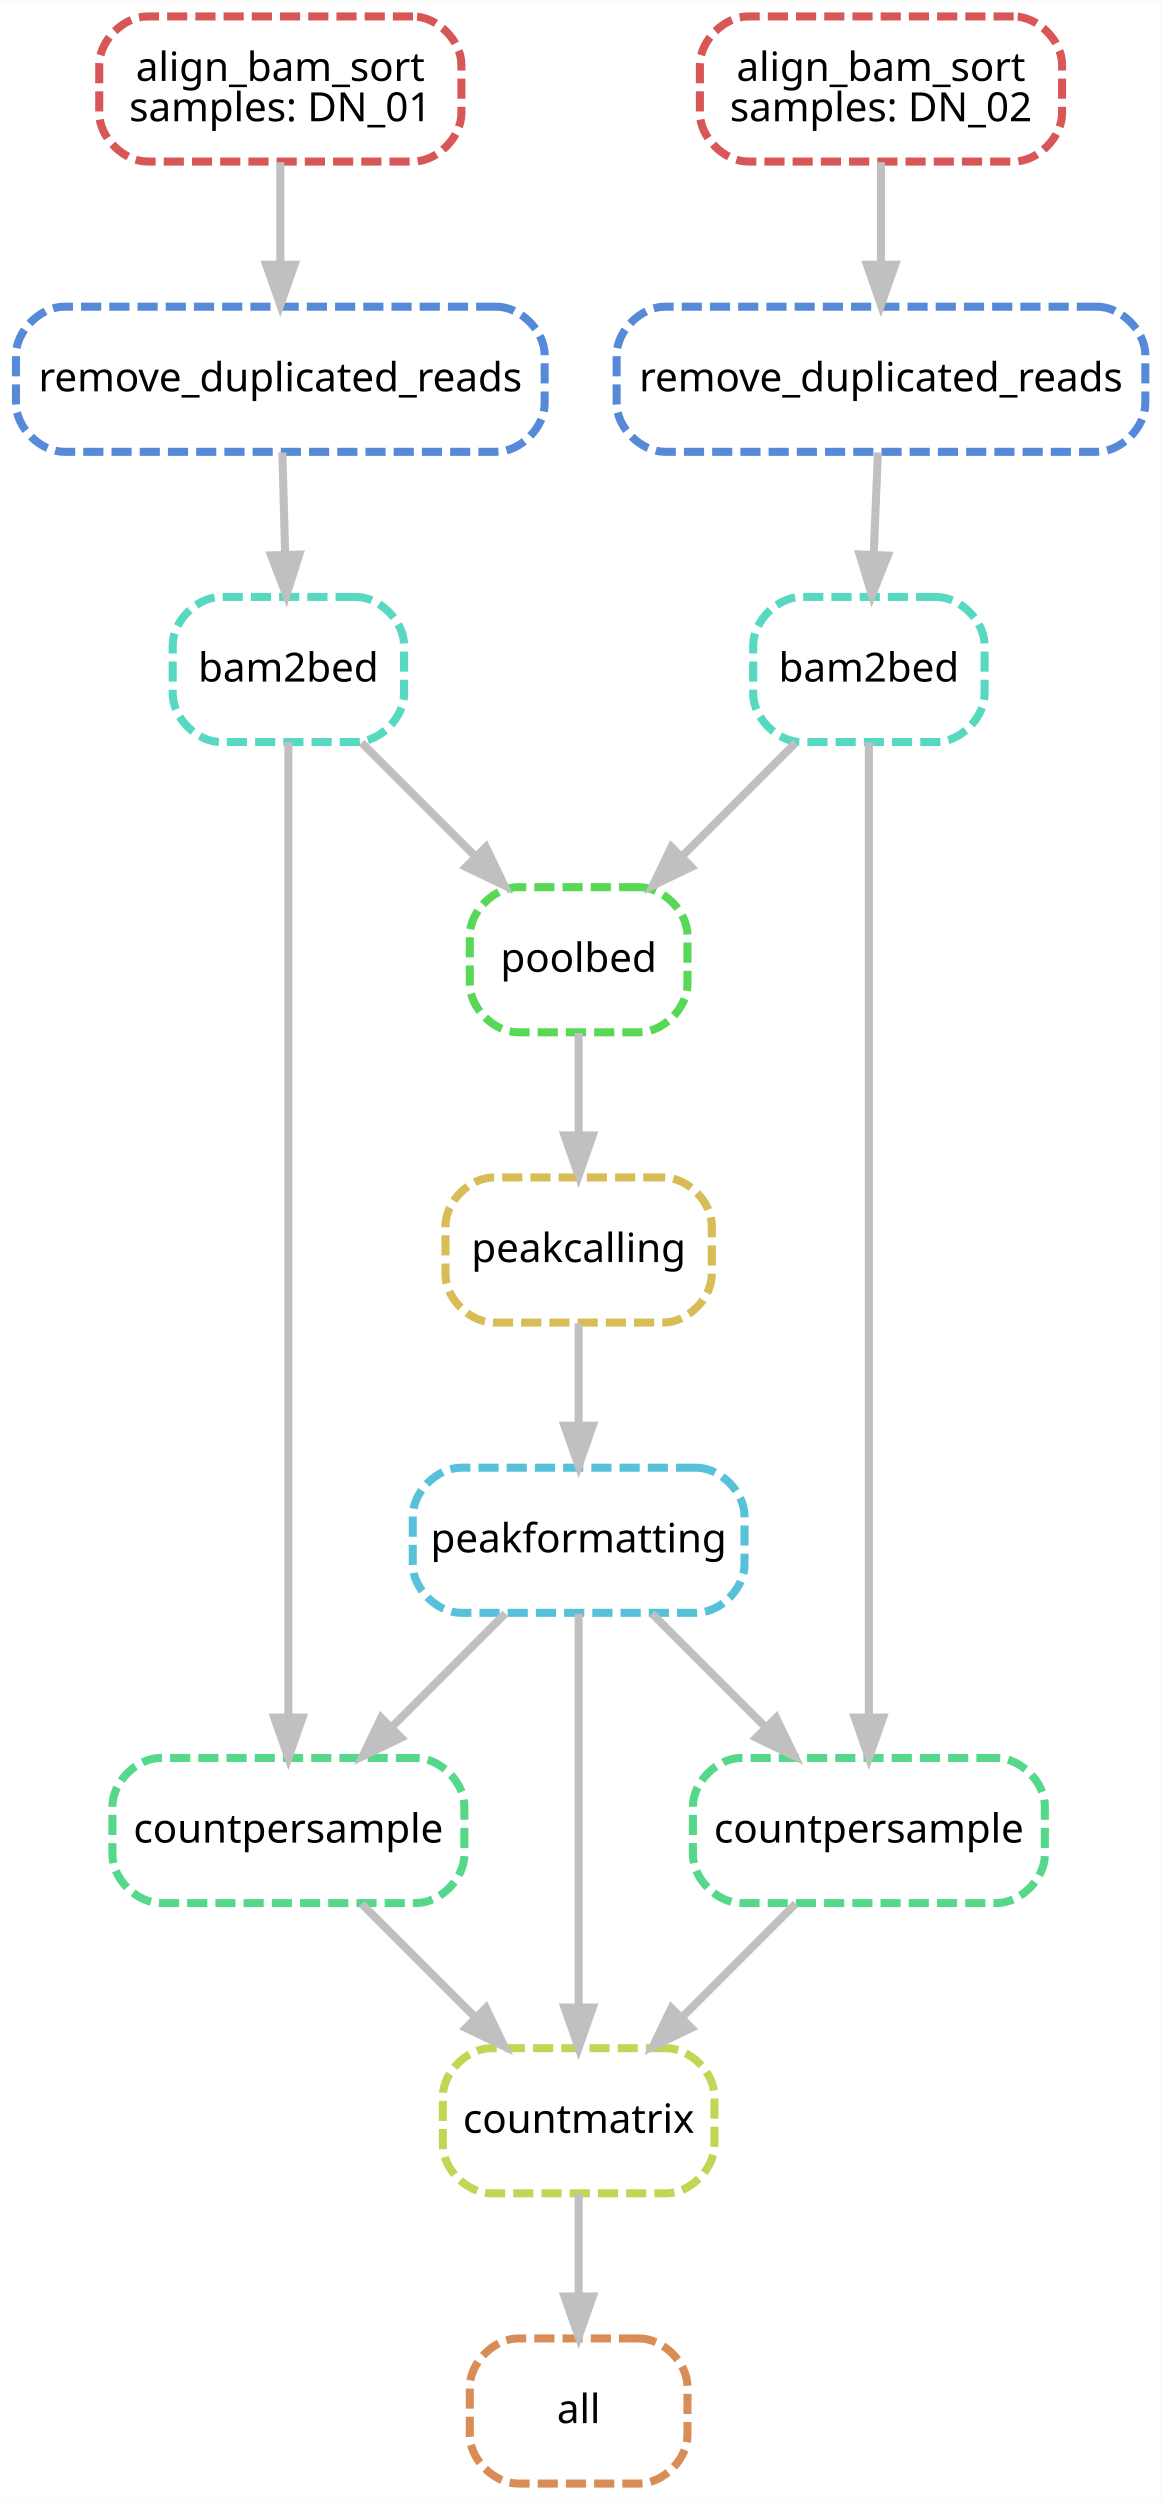
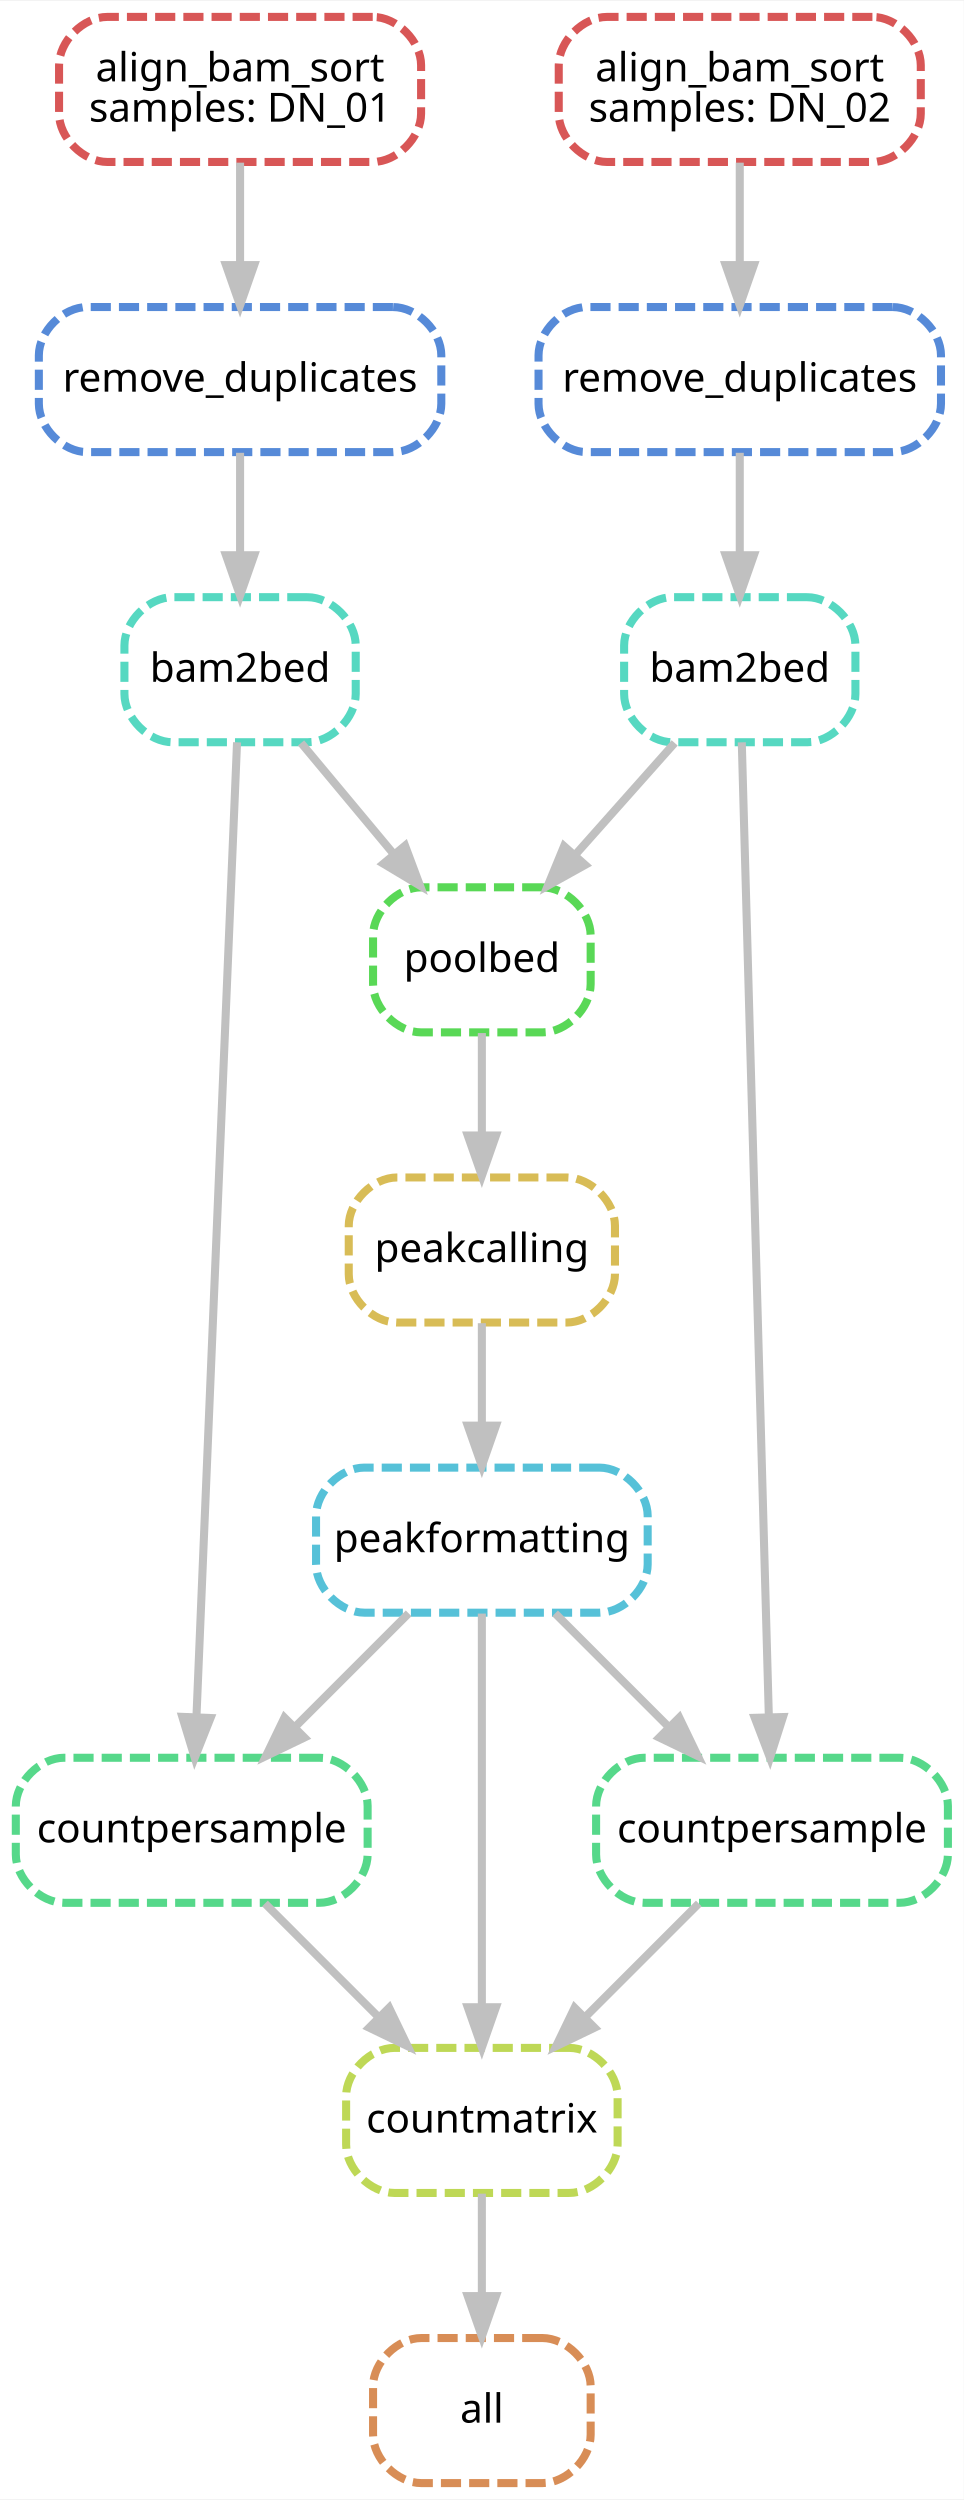
- <svg xmlns="http://www.w3.org/2000/svg" width="288pt" height="620pt" viewBox="0.00 0.00 288.07 620.00">
+ <svg xmlns="http://www.w3.org/2000/svg" width="239pt" height="620pt" viewBox="0.00 0.00 239.15 620.00">
  <g id="graph0" class="graph" transform="scale(1 1) rotate(0) translate(4 616)">
-     <polygon fill="#ffffff" stroke="transparent" points="-4,4 -4,-616 284.073,-616 284.073,4 -4,4" />
+     <polygon fill="#ffffff" stroke="transparent" points="-4,4 -4,-616 235.152,-616 235.152,4 -4,4" />
    <g id="node1" class="node">
-       <path fill="none" stroke="#d88d56" stroke-width="2" stroke-dasharray="5,2" d="M154.537,-36C154.537,-36 124.537,-36 124.537,-36 118.537,-36 112.537,-30 112.537,-24 112.537,-24 112.537,-12 112.537,-12 112.537,-6 118.537,0 124.537,0 124.537,0 154.537,0 154.537,0 160.537,0 166.537,-6 166.537,-12 166.537,-12 166.537,-24 166.537,-24 166.537,-30 160.537,-36 154.537,-36" />
-       <text text-anchor="middle" x="139.537" y="-15" font-family="sans" font-size="10.00" fill="#000000">all</text>
+       <path fill="none" stroke="#d88d56" stroke-width="2" stroke-dasharray="5,2" d="M130.576,-36C130.576,-36 100.576,-36 100.576,-36 94.576,-36 88.576,-30 88.576,-24 88.576,-24 88.576,-12 88.576,-12 88.576,-6 94.576,0 100.576,0 100.576,0 130.576,0 130.576,0 136.576,0 142.576,-6 142.576,-12 142.576,-12 142.576,-24 142.576,-24 142.576,-30 136.576,-36 130.576,-36" />
+       <text text-anchor="middle" x="115.576" y="-15" font-family="sans" font-size="10.00" fill="#000000">all</text>
    </g>
    <g id="node2" class="node">
-       <path fill="none" stroke="#bed856" stroke-width="2" stroke-dasharray="5,2" d="M161.222,-108C161.222,-108 117.851,-108 117.851,-108 111.851,-108 105.851,-102 105.851,-96 105.851,-96 105.851,-84 105.851,-84 105.851,-78 111.851,-72 117.851,-72 117.851,-72 161.222,-72 161.222,-72 167.222,-72 173.222,-78 173.222,-84 173.222,-84 173.222,-96 173.222,-96 173.222,-102 167.222,-108 161.222,-108" />
-       <text text-anchor="middle" x="139.537" y="-87" font-family="sans" font-size="10.00" fill="#000000">countmatrix</text>
+       <path fill="none" stroke="#bed856" stroke-width="2" stroke-dasharray="5,2" d="M137.262,-108C137.262,-108 93.891,-108 93.891,-108 87.891,-108 81.891,-102 81.891,-96 81.891,-96 81.891,-84 81.891,-84 81.891,-78 87.891,-72 93.891,-72 93.891,-72 137.262,-72 137.262,-72 143.262,-72 149.262,-78 149.262,-84 149.262,-84 149.262,-96 149.262,-96 149.262,-102 143.262,-108 137.262,-108" />
+       <text text-anchor="middle" x="115.576" y="-87" font-family="sans" font-size="10.00" fill="#000000">countmatrix</text>
    </g>
    <g id="edge1" class="edge">
-       <path fill="none" stroke="#c0c0c0" stroke-width="2" d="M139.537,-71.831C139.537,-64.131 139.537,-54.974 139.537,-46.417" />
-       <polygon fill="#c0c0c0" stroke="#c0c0c0" stroke-width="2" points="143.037,-46.413 139.537,-36.413 136.037,-46.413 143.037,-46.413" />
+       <path fill="none" stroke="#c0c0c0" stroke-width="2" d="M115.576,-71.831C115.576,-64.131 115.576,-54.974 115.576,-46.417" />
+       <polygon fill="#c0c0c0" stroke="#c0c0c0" stroke-width="2" points="119.076,-46.413 115.576,-36.413 112.076,-46.413 119.076,-46.413" />
    </g>
    <g id="node3" class="node">
-       <path fill="none" stroke="#56c1d8" stroke-width="2" stroke-dasharray="5,2" d="M168.684,-252C168.684,-252 110.389,-252 110.389,-252 104.389,-252 98.389,-246 98.389,-240 98.389,-240 98.389,-228 98.389,-228 98.389,-222 104.389,-216 110.389,-216 110.389,-216 168.684,-216 168.684,-216 174.684,-216 180.684,-222 180.684,-228 180.684,-228 180.684,-240 180.684,-240 180.684,-246 174.684,-252 168.684,-252" />
-       <text text-anchor="middle" x="139.537" y="-231" font-family="sans" font-size="10.00" fill="#000000">peakformatting</text>
+       <path fill="none" stroke="#56c1d8" stroke-width="2" stroke-dasharray="5,2" d="M144.724,-252C144.724,-252 86.429,-252 86.429,-252 80.429,-252 74.429,-246 74.429,-240 74.429,-240 74.429,-228 74.429,-228 74.429,-222 80.429,-216 86.429,-216 86.429,-216 144.724,-216 144.724,-216 150.724,-216 156.724,-222 156.724,-228 156.724,-228 156.724,-240 156.724,-240 156.724,-246 150.724,-252 144.724,-252" />
+       <text text-anchor="middle" x="115.576" y="-231" font-family="sans" font-size="10.00" fill="#000000">peakformatting</text>
    </g>
    <g id="edge2" class="edge">
-       <path fill="none" stroke="#c0c0c0" stroke-width="2" d="M139.537,-215.762C139.537,-191.201 139.537,-147.247 139.537,-118.354" />
-       <polygon fill="#c0c0c0" stroke="#c0c0c0" stroke-width="2" points="143.037,-118.09 139.537,-108.09 136.037,-118.09 143.037,-118.09" />
+       <path fill="none" stroke="#c0c0c0" stroke-width="2" d="M115.576,-215.762C115.576,-191.201 115.576,-147.247 115.576,-118.354" />
+       <polygon fill="#c0c0c0" stroke="#c0c0c0" stroke-width="2" points="119.076,-118.09 115.576,-108.09 112.076,-118.09 119.076,-118.09" />
    </g>
    <g id="node4" class="node">
-       <path fill="none" stroke="#56d88a" stroke-width="2" stroke-dasharray="5,2" d="M243.189,-180C243.189,-180 179.884,-180 179.884,-180 173.884,-180 167.884,-174 167.884,-168 167.884,-168 167.884,-156 167.884,-156 167.884,-150 173.884,-144 179.884,-144 179.884,-144 243.189,-144 243.189,-144 249.189,-144 255.189,-150 255.189,-156 255.189,-156 255.189,-168 255.189,-168 255.189,-174 249.189,-180 243.189,-180" />
-       <text text-anchor="middle" x="211.537" y="-159" font-family="sans" font-size="10.00" fill="#000000">countpersample</text>
+       <path fill="none" stroke="#56d88a" stroke-width="2" stroke-dasharray="5,2" d="M219.229,-180C219.229,-180 155.924,-180 155.924,-180 149.924,-180 143.924,-174 143.924,-168 143.924,-168 143.924,-156 143.924,-156 143.924,-150 149.924,-144 155.924,-144 155.924,-144 219.229,-144 219.229,-144 225.229,-144 231.229,-150 231.229,-156 231.229,-156 231.229,-168 231.229,-168 231.229,-174 225.229,-180 219.229,-180" />
+       <text text-anchor="middle" x="187.576" y="-159" font-family="sans" font-size="10.00" fill="#000000">countpersample</text>
    </g>
    <g id="edge6" class="edge">
-       <path fill="none" stroke="#c0c0c0" stroke-width="2" d="M157.705,-215.831C166.252,-207.285 176.592,-196.944 185.917,-187.62" />
-       <polygon fill="#c0c0c0" stroke="#c0c0c0" stroke-width="2" points="188.527,-189.959 193.123,-180.413 183.577,-185.01 188.527,-189.959" />
+       <path fill="none" stroke="#c0c0c0" stroke-width="2" d="M133.745,-215.831C142.291,-207.285 152.632,-196.944 161.956,-187.62" />
+       <polygon fill="#c0c0c0" stroke="#c0c0c0" stroke-width="2" points="164.567,-189.959 169.163,-180.413 159.617,-185.01 164.567,-189.959" />
    </g>
    <g id="node5" class="node">
-       <path fill="none" stroke="#56d88a" stroke-width="2" stroke-dasharray="5,2" d="M99.189,-180C99.189,-180 35.884,-180 35.884,-180 29.884,-180 23.884,-174 23.884,-168 23.884,-168 23.884,-156 23.884,-156 23.884,-150 29.884,-144 35.884,-144 35.884,-144 99.189,-144 99.189,-144 105.189,-144 111.189,-150 111.189,-156 111.189,-156 111.189,-168 111.189,-168 111.189,-174 105.189,-180 99.189,-180" />
-       <text text-anchor="middle" x="67.537" y="-159" font-family="sans" font-size="10.00" fill="#000000">countpersample</text>
+       <path fill="none" stroke="#56d88a" stroke-width="2" stroke-dasharray="5,2" d="M75.229,-180C75.229,-180 11.924,-180 11.924,-180 5.924,-180 -.076,-174 -.076,-168 -.076,-168 -.076,-156 -.076,-156 -.076,-150 5.924,-144 11.924,-144 11.924,-144 75.229,-144 75.229,-144 81.229,-144 87.229,-150 87.229,-156 87.229,-156 87.229,-168 87.229,-168 87.229,-174 81.229,-180 75.229,-180" />
+       <text text-anchor="middle" x="43.576" y="-159" font-family="sans" font-size="10.00" fill="#000000">countpersample</text>
    </g>
    <g id="edge8" class="edge">
-       <path fill="none" stroke="#c0c0c0" stroke-width="2" d="M121.368,-215.831C112.821,-207.285 102.481,-196.944 93.156,-187.62" />
-       <polygon fill="#c0c0c0" stroke="#c0c0c0" stroke-width="2" points="95.496,-185.01 85.95,-180.413 90.546,-189.959 95.496,-185.01" />
+       <path fill="none" stroke="#c0c0c0" stroke-width="2" d="M97.407,-215.831C88.861,-207.285 78.52,-196.944 69.196,-187.62" />
+       <polygon fill="#c0c0c0" stroke="#c0c0c0" stroke-width="2" points="71.535,-185.01 61.989,-180.413 66.586,-189.959 71.535,-185.01" />
    </g>
    <g id="edge3" class="edge">
-       <path fill="none" stroke="#c0c0c0" stroke-width="2" d="M193.368,-143.831C184.821,-135.285 174.481,-124.944 165.156,-115.62" />
-       <polygon fill="#c0c0c0" stroke="#c0c0c0" stroke-width="2" points="167.496,-113.01 157.95,-108.413 162.546,-117.959 167.496,-113.01" />
+       <path fill="none" stroke="#c0c0c0" stroke-width="2" d="M169.407,-143.831C160.861,-135.285 150.52,-124.944 141.196,-115.62" />
+       <polygon fill="#c0c0c0" stroke="#c0c0c0" stroke-width="2" points="143.535,-113.01 133.989,-108.413 138.586,-117.959 143.535,-113.01" />
    </g>
    <g id="edge4" class="edge">
-       <path fill="none" stroke="#c0c0c0" stroke-width="2" d="M85.705,-143.831C94.252,-135.285 104.592,-124.944 113.917,-115.62" />
-       <polygon fill="#c0c0c0" stroke="#c0c0c0" stroke-width="2" points="116.527,-117.959 121.123,-108.413 111.577,-113.01 116.527,-117.959" />
+       <path fill="none" stroke="#c0c0c0" stroke-width="2" d="M61.745,-143.831C70.291,-135.285 80.632,-124.944 89.956,-115.62" />
+       <polygon fill="#c0c0c0" stroke="#c0c0c0" stroke-width="2" points="92.567,-117.959 97.163,-108.413 87.617,-113.01 92.567,-117.959" />
    </g>
    <g id="node6" class="node">
-       <path fill="none" stroke="#d8bc56" stroke-width="2" stroke-dasharray="5,2" d="M160.571,-324C160.571,-324 118.502,-324 118.502,-324 112.502,-324 106.502,-318 106.502,-312 106.502,-312 106.502,-300 106.502,-300 106.502,-294 112.502,-288 118.502,-288 118.502,-288 160.571,-288 160.571,-288 166.571,-288 172.571,-294 172.571,-300 172.571,-300 172.571,-312 172.571,-312 172.571,-318 166.571,-324 160.571,-324" />
-       <text text-anchor="middle" x="139.537" y="-303" font-family="sans" font-size="10.00" fill="#000000">peakcalling</text>
+       <path fill="none" stroke="#d8bc56" stroke-width="2" stroke-dasharray="5,2" d="M136.61,-324C136.61,-324 94.542,-324 94.542,-324 88.542,-324 82.542,-318 82.542,-312 82.542,-312 82.542,-300 82.542,-300 82.542,-294 88.542,-288 94.542,-288 94.542,-288 136.61,-288 136.61,-288 142.61,-288 148.61,-294 148.61,-300 148.61,-300 148.61,-312 148.61,-312 148.61,-318 142.61,-324 136.61,-324" />
+       <text text-anchor="middle" x="115.576" y="-303" font-family="sans" font-size="10.00" fill="#000000">peakcalling</text>
    </g>
    <g id="edge5" class="edge">
-       <path fill="none" stroke="#c0c0c0" stroke-width="2" d="M139.537,-287.831C139.537,-280.131 139.537,-270.974 139.537,-262.417" />
-       <polygon fill="#c0c0c0" stroke="#c0c0c0" stroke-width="2" points="143.037,-262.413 139.537,-252.413 136.037,-262.413 143.037,-262.413" />
+       <path fill="none" stroke="#c0c0c0" stroke-width="2" d="M115.576,-287.831C115.576,-280.131 115.576,-270.974 115.576,-262.417" />
+       <polygon fill="#c0c0c0" stroke="#c0c0c0" stroke-width="2" points="119.076,-262.413 115.576,-252.413 112.076,-262.413 119.076,-262.413" />
    </g>
    <g id="node7" class="node">
-       <path fill="none" stroke="#56d8c1" stroke-width="2" stroke-dasharray="5,2" d="M228.237,-468C228.237,-468 194.837,-468 194.837,-468 188.837,-468 182.837,-462 182.837,-456 182.837,-456 182.837,-444 182.837,-444 182.837,-438 188.837,-432 194.837,-432 194.837,-432 228.237,-432 228.237,-432 234.237,-432 240.237,-438 240.237,-444 240.237,-444 240.237,-456 240.237,-456 240.237,-462 234.237,-468 228.237,-468" />
-       <text text-anchor="middle" x="211.537" y="-447" font-family="sans" font-size="10.00" fill="#000000">bam2bed</text>
+       <path fill="none" stroke="#56d8c1" stroke-width="2" stroke-dasharray="5,2" d="M196.276,-468C196.276,-468 162.876,-468 162.876,-468 156.876,-468 150.876,-462 150.876,-456 150.876,-456 150.876,-444 150.876,-444 150.876,-438 156.876,-432 162.876,-432 162.876,-432 196.276,-432 196.276,-432 202.276,-432 208.276,-438 208.276,-444 208.276,-444 208.276,-456 208.276,-456 208.276,-462 202.276,-468 196.276,-468" />
+       <text text-anchor="middle" x="179.576" y="-447" font-family="sans" font-size="10.00" fill="#000000">bam2bed</text>
    </g>
    <g id="edge7" class="edge">
-       <path fill="none" stroke="#c0c0c0" stroke-width="2" d="M211.537,-431.984C211.537,-383.294 211.537,-248.796 211.537,-190.057" />
-       <polygon fill="#c0c0c0" stroke="#c0c0c0" stroke-width="2" points="215.037,-190.009 211.537,-180.009 208.037,-190.009 215.037,-190.009" />
+       <path fill="none" stroke="#c0c0c0" stroke-width="2" d="M180.077,-431.984C181.429,-383.294 185.165,-248.796 186.797,-190.057" />
+       <polygon fill="#c0c0c0" stroke="#c0c0c0" stroke-width="2" points="190.297,-190.102 187.076,-180.009 183.299,-189.908 190.297,-190.102" />
    </g>
    <g id="node9" class="node">
-       <path fill="none" stroke="#59d856" stroke-width="2" stroke-dasharray="5,2" d="M154.537,-396C154.537,-396 124.537,-396 124.537,-396 118.537,-396 112.537,-390 112.537,-384 112.537,-384 112.537,-372 112.537,-372 112.537,-366 118.537,-360 124.537,-360 124.537,-360 154.537,-360 154.537,-360 160.537,-360 166.537,-366 166.537,-372 166.537,-372 166.537,-384 166.537,-384 166.537,-390 160.537,-396 154.537,-396" />
-       <text text-anchor="middle" x="139.537" y="-375" font-family="sans" font-size="10.00" fill="#000000">poolbed</text>
+       <path fill="none" stroke="#59d856" stroke-width="2" stroke-dasharray="5,2" d="M130.576,-396C130.576,-396 100.576,-396 100.576,-396 94.576,-396 88.576,-390 88.576,-384 88.576,-384 88.576,-372 88.576,-372 88.576,-366 94.576,-360 100.576,-360 100.576,-360 130.576,-360 130.576,-360 136.576,-360 142.576,-366 142.576,-372 142.576,-372 142.576,-384 142.576,-384 142.576,-390 136.576,-396 130.576,-396" />
+       <text text-anchor="middle" x="115.576" y="-375" font-family="sans" font-size="10.00" fill="#000000">poolbed</text>
    </g>
    <g id="edge13" class="edge">
-       <path fill="none" stroke="#c0c0c0" stroke-width="2" d="M193.368,-431.831C184.821,-423.285 174.481,-412.944 165.156,-403.62" />
-       <polygon fill="#c0c0c0" stroke="#c0c0c0" stroke-width="2" points="167.496,-401.01 157.95,-396.413 162.546,-405.959 167.496,-401.01" />
+       <path fill="none" stroke="#c0c0c0" stroke-width="2" d="M163.426,-431.831C155.905,-423.369 146.82,-413.149 138.596,-403.897" />
+       <polygon fill="#c0c0c0" stroke="#c0c0c0" stroke-width="2" points="141.203,-401.562 131.944,-396.413 135.971,-406.213 141.203,-401.562" />
    </g>
    <g id="node8" class="node">
-       <path fill="none" stroke="#56d8c1" stroke-width="2" stroke-dasharray="5,2" d="M84.237,-468C84.237,-468 50.837,-468 50.837,-468 44.837,-468 38.837,-462 38.837,-456 38.837,-456 38.837,-444 38.837,-444 38.837,-438 44.837,-432 50.837,-432 50.837,-432 84.237,-432 84.237,-432 90.237,-432 96.237,-438 96.237,-444 96.237,-444 96.237,-456 96.237,-456 96.237,-462 90.237,-468 84.237,-468" />
-       <text text-anchor="middle" x="67.537" y="-447" font-family="sans" font-size="10.00" fill="#000000">bam2bed</text>
+       <path fill="none" stroke="#56d8c1" stroke-width="2" stroke-dasharray="5,2" d="M72.276,-468C72.276,-468 38.876,-468 38.876,-468 32.876,-468 26.876,-462 26.876,-456 26.876,-456 26.876,-444 26.876,-444 26.876,-438 32.876,-432 38.876,-432 38.876,-432 72.276,-432 72.276,-432 78.276,-432 84.276,-438 84.276,-444 84.276,-444 84.276,-456 84.276,-456 84.276,-462 78.276,-468 72.276,-468" />
+       <text text-anchor="middle" x="55.576" y="-447" font-family="sans" font-size="10.00" fill="#000000">bam2bed</text>
    </g>
    <g id="edge9" class="edge">
-       <path fill="none" stroke="#c0c0c0" stroke-width="2" d="M67.537,-431.984C67.537,-383.294 67.537,-248.796 67.537,-190.057" />
-       <polygon fill="#c0c0c0" stroke="#c0c0c0" stroke-width="2" points="71.037,-190.009 67.537,-180.009 64.037,-190.009 71.037,-190.009" />
+       <path fill="none" stroke="#c0c0c0" stroke-width="2" d="M54.825,-431.984C52.797,-383.294 47.193,-248.796 44.745,-190.057" />
+       <polygon fill="#c0c0c0" stroke="#c0c0c0" stroke-width="2" points="48.24,-189.855 44.327,-180.009 41.246,-190.146 48.24,-189.855" />
    </g>
    <g id="edge14" class="edge">
-       <path fill="none" stroke="#c0c0c0" stroke-width="2" d="M85.705,-431.831C94.252,-423.285 104.592,-412.944 113.917,-403.62" />
-       <polygon fill="#c0c0c0" stroke="#c0c0c0" stroke-width="2" points="116.527,-405.959 121.123,-396.413 111.577,-401.01 116.527,-405.959" />
+       <path fill="none" stroke="#c0c0c0" stroke-width="2" d="M70.717,-431.831C77.698,-423.454 86.115,-413.353 93.764,-404.175" />
+       <polygon fill="#c0c0c0" stroke="#c0c0c0" stroke-width="2" points="96.519,-406.336 100.232,-396.413 91.141,-401.855 96.519,-406.336" />
    </g>
    <g id="edge10" class="edge">
-       <path fill="none" stroke="#c0c0c0" stroke-width="2" d="M139.537,-359.831C139.537,-352.131 139.537,-342.974 139.537,-334.417" />
-       <polygon fill="#c0c0c0" stroke="#c0c0c0" stroke-width="2" points="143.037,-334.413 139.537,-324.413 136.037,-334.413 143.037,-334.413" />
+       <path fill="none" stroke="#c0c0c0" stroke-width="2" d="M115.576,-359.831C115.576,-352.131 115.576,-342.974 115.576,-334.417" />
+       <polygon fill="#c0c0c0" stroke="#c0c0c0" stroke-width="2" points="119.076,-334.413 115.576,-324.413 112.076,-334.413 119.076,-334.413" />
    </g>
    <g id="node10" class="node">
-       <path fill="none" stroke="#568ad8" stroke-width="2" stroke-dasharray="5,2" d="M268.11,-540C268.11,-540 160.963,-540 160.963,-540 154.963,-540 148.963,-534 148.963,-528 148.963,-528 148.963,-516 148.963,-516 148.963,-510 154.963,-504 160.963,-504 160.963,-504 268.11,-504 268.11,-504 274.11,-504 280.11,-510 280.11,-516 280.11,-516 280.11,-528 280.11,-528 280.11,-534 274.11,-540 268.11,-540" />
-       <text text-anchor="middle" x="214.537" y="-519" font-family="sans" font-size="10.00" fill="#000000">remove_duplicated_reads</text>
+       <path fill="none" stroke="#568ad8" stroke-width="2" stroke-dasharray="5,2" d="M217.512,-540C217.512,-540 141.641,-540 141.641,-540 135.641,-540 129.641,-534 129.641,-528 129.641,-528 129.641,-516 129.641,-516 129.641,-510 135.641,-504 141.641,-504 141.641,-504 217.512,-504 217.512,-504 223.512,-504 229.512,-510 229.512,-516 229.512,-516 229.512,-528 229.512,-528 229.512,-534 223.512,-540 217.512,-540" />
+       <text text-anchor="middle" x="179.576" y="-519" font-family="sans" font-size="10.00" fill="#000000">remove_duplicates</text>
    </g>
    <g id="edge11" class="edge">
-       <path fill="none" stroke="#c0c0c0" stroke-width="2" d="M213.78,-503.831C213.459,-496.131 213.077,-486.974 212.721,-478.417" />
-       <polygon fill="#c0c0c0" stroke="#c0c0c0" stroke-width="2" points="216.217,-478.259 212.304,-468.413 209.223,-478.55 216.217,-478.259" />
+       <path fill="none" stroke="#c0c0c0" stroke-width="2" d="M179.576,-503.831C179.576,-496.131 179.576,-486.974 179.576,-478.417" />
+       <polygon fill="#c0c0c0" stroke="#c0c0c0" stroke-width="2" points="183.076,-478.413 179.576,-468.413 176.076,-478.413 183.076,-478.413" />
    </g>
    <g id="node11" class="node">
-       <path fill="none" stroke="#568ad8" stroke-width="2" stroke-dasharray="5,2" d="M119.11,-540C119.11,-540 11.963,-540 11.963,-540 5.963,-540 -.037,-534 -.037,-528 -.037,-528 -.037,-516 -.037,-516 -.037,-510 5.963,-504 11.963,-504 11.963,-504 119.11,-504 119.11,-504 125.11,-504 131.11,-510 131.11,-516 131.11,-516 131.11,-528 131.11,-528 131.11,-534 125.11,-540 119.11,-540" />
-       <text text-anchor="middle" x="65.537" y="-519" font-family="sans" font-size="10.00" fill="#000000">remove_duplicated_reads</text>
+       <path fill="none" stroke="#568ad8" stroke-width="2" stroke-dasharray="5,2" d="M93.512,-540C93.512,-540 17.641,-540 17.641,-540 11.641,-540 5.641,-534 5.641,-528 5.641,-528 5.641,-516 5.641,-516 5.641,-510 11.641,-504 17.641,-504 17.641,-504 93.512,-504 93.512,-504 99.512,-504 105.512,-510 105.512,-516 105.512,-516 105.512,-528 105.512,-528 105.512,-534 99.512,-540 93.512,-540" />
+       <text text-anchor="middle" x="55.576" y="-519" font-family="sans" font-size="10.00" fill="#000000">remove_duplicates</text>
    </g>
    <g id="edge12" class="edge">
-       <path fill="none" stroke="#c0c0c0" stroke-width="2" d="M66.041,-503.831C66.255,-496.131 66.51,-486.974 66.747,-478.417" />
-       <polygon fill="#c0c0c0" stroke="#c0c0c0" stroke-width="2" points="70.246,-478.507 67.025,-468.413 63.249,-478.312 70.246,-478.507" />
+       <path fill="none" stroke="#c0c0c0" stroke-width="2" d="M55.576,-503.831C55.576,-496.131 55.576,-486.974 55.576,-478.417" />
+       <polygon fill="#c0c0c0" stroke="#c0c0c0" stroke-width="2" points="59.076,-478.413 55.576,-468.413 52.076,-478.413 59.076,-478.413" />
    </g>
    <g id="node12" class="node">
-       <path fill="none" stroke="#d85656" stroke-width="2" stroke-dasharray="5,2" d="M247.458,-612C247.458,-612 181.616,-612 181.616,-612 175.616,-612 169.616,-606 169.616,-600 169.616,-600 169.616,-588 169.616,-588 169.616,-582 175.616,-576 181.616,-576 181.616,-576 247.458,-576 247.458,-576 253.458,-576 259.458,-582 259.458,-588 259.458,-588 259.458,-600 259.458,-600 259.458,-606 253.458,-612 247.458,-612" />
-       <text text-anchor="middle" x="214.537" y="-596" font-family="sans" font-size="10.00" fill="#000000">align_bam_sort</text>
-       <text text-anchor="middle" x="214.537" y="-586" font-family="sans" font-size="10.00" fill="#000000">samples: DN_02</text>
+       <path fill="none" stroke="#d85656" stroke-width="2" stroke-dasharray="5,2" d="M212.497,-612C212.497,-612 146.655,-612 146.655,-612 140.655,-612 134.655,-606 134.655,-600 134.655,-600 134.655,-588 134.655,-588 134.655,-582 140.655,-576 146.655,-576 146.655,-576 212.497,-576 212.497,-576 218.497,-576 224.497,-582 224.497,-588 224.497,-588 224.497,-600 224.497,-600 224.497,-606 218.497,-612 212.497,-612" />
+       <text text-anchor="middle" x="179.576" y="-596" font-family="sans" font-size="10.00" fill="#000000">align_bam_sort</text>
+       <text text-anchor="middle" x="179.576" y="-586" font-family="sans" font-size="10.00" fill="#000000">samples: DN_02</text>
    </g>
    <g id="edge15" class="edge">
-       <path fill="none" stroke="#c0c0c0" stroke-width="2" d="M214.537,-575.831C214.537,-568.131 214.537,-558.974 214.537,-550.417" />
-       <polygon fill="#c0c0c0" stroke="#c0c0c0" stroke-width="2" points="218.037,-550.413 214.537,-540.413 211.037,-550.413 218.037,-550.413" />
+       <path fill="none" stroke="#c0c0c0" stroke-width="2" d="M179.576,-575.831C179.576,-568.131 179.576,-558.974 179.576,-550.417" />
+       <polygon fill="#c0c0c0" stroke="#c0c0c0" stroke-width="2" points="183.076,-550.413 179.576,-540.413 176.076,-550.413 183.076,-550.413" />
    </g>
    <g id="node13" class="node">
-       <path fill="none" stroke="#d85656" stroke-width="2" stroke-dasharray="5,2" d="M98.458,-612C98.458,-612 32.616,-612 32.616,-612 26.616,-612 20.616,-606 20.616,-600 20.616,-600 20.616,-588 20.616,-588 20.616,-582 26.616,-576 32.616,-576 32.616,-576 98.458,-576 98.458,-576 104.458,-576 110.458,-582 110.458,-588 110.458,-588 110.458,-600 110.458,-600 110.458,-606 104.458,-612 98.458,-612" />
-       <text text-anchor="middle" x="65.537" y="-596" font-family="sans" font-size="10.00" fill="#000000">align_bam_sort</text>
-       <text text-anchor="middle" x="65.537" y="-586" font-family="sans" font-size="10.00" fill="#000000">samples: DN_01</text>
+       <path fill="none" stroke="#d85656" stroke-width="2" stroke-dasharray="5,2" d="M88.497,-612C88.497,-612 22.655,-612 22.655,-612 16.655,-612 10.655,-606 10.655,-600 10.655,-600 10.655,-588 10.655,-588 10.655,-582 16.655,-576 22.655,-576 22.655,-576 88.497,-576 88.497,-576 94.497,-576 100.497,-582 100.497,-588 100.497,-588 100.497,-600 100.497,-600 100.497,-606 94.497,-612 88.497,-612" />
+       <text text-anchor="middle" x="55.576" y="-596" font-family="sans" font-size="10.00" fill="#000000">align_bam_sort</text>
+       <text text-anchor="middle" x="55.576" y="-586" font-family="sans" font-size="10.00" fill="#000000">samples: DN_01</text>
    </g>
    <g id="edge16" class="edge">
-       <path fill="none" stroke="#c0c0c0" stroke-width="2" d="M65.537,-575.831C65.537,-568.131 65.537,-558.974 65.537,-550.417" />
-       <polygon fill="#c0c0c0" stroke="#c0c0c0" stroke-width="2" points="69.037,-550.413 65.537,-540.413 62.037,-550.413 69.037,-550.413" />
+       <path fill="none" stroke="#c0c0c0" stroke-width="2" d="M55.576,-575.831C55.576,-568.131 55.576,-558.974 55.576,-550.417" />
+       <polygon fill="#c0c0c0" stroke="#c0c0c0" stroke-width="2" points="59.076,-550.413 55.576,-540.413 52.076,-550.413 59.076,-550.413" />
    </g>
  </g>
</svg>
